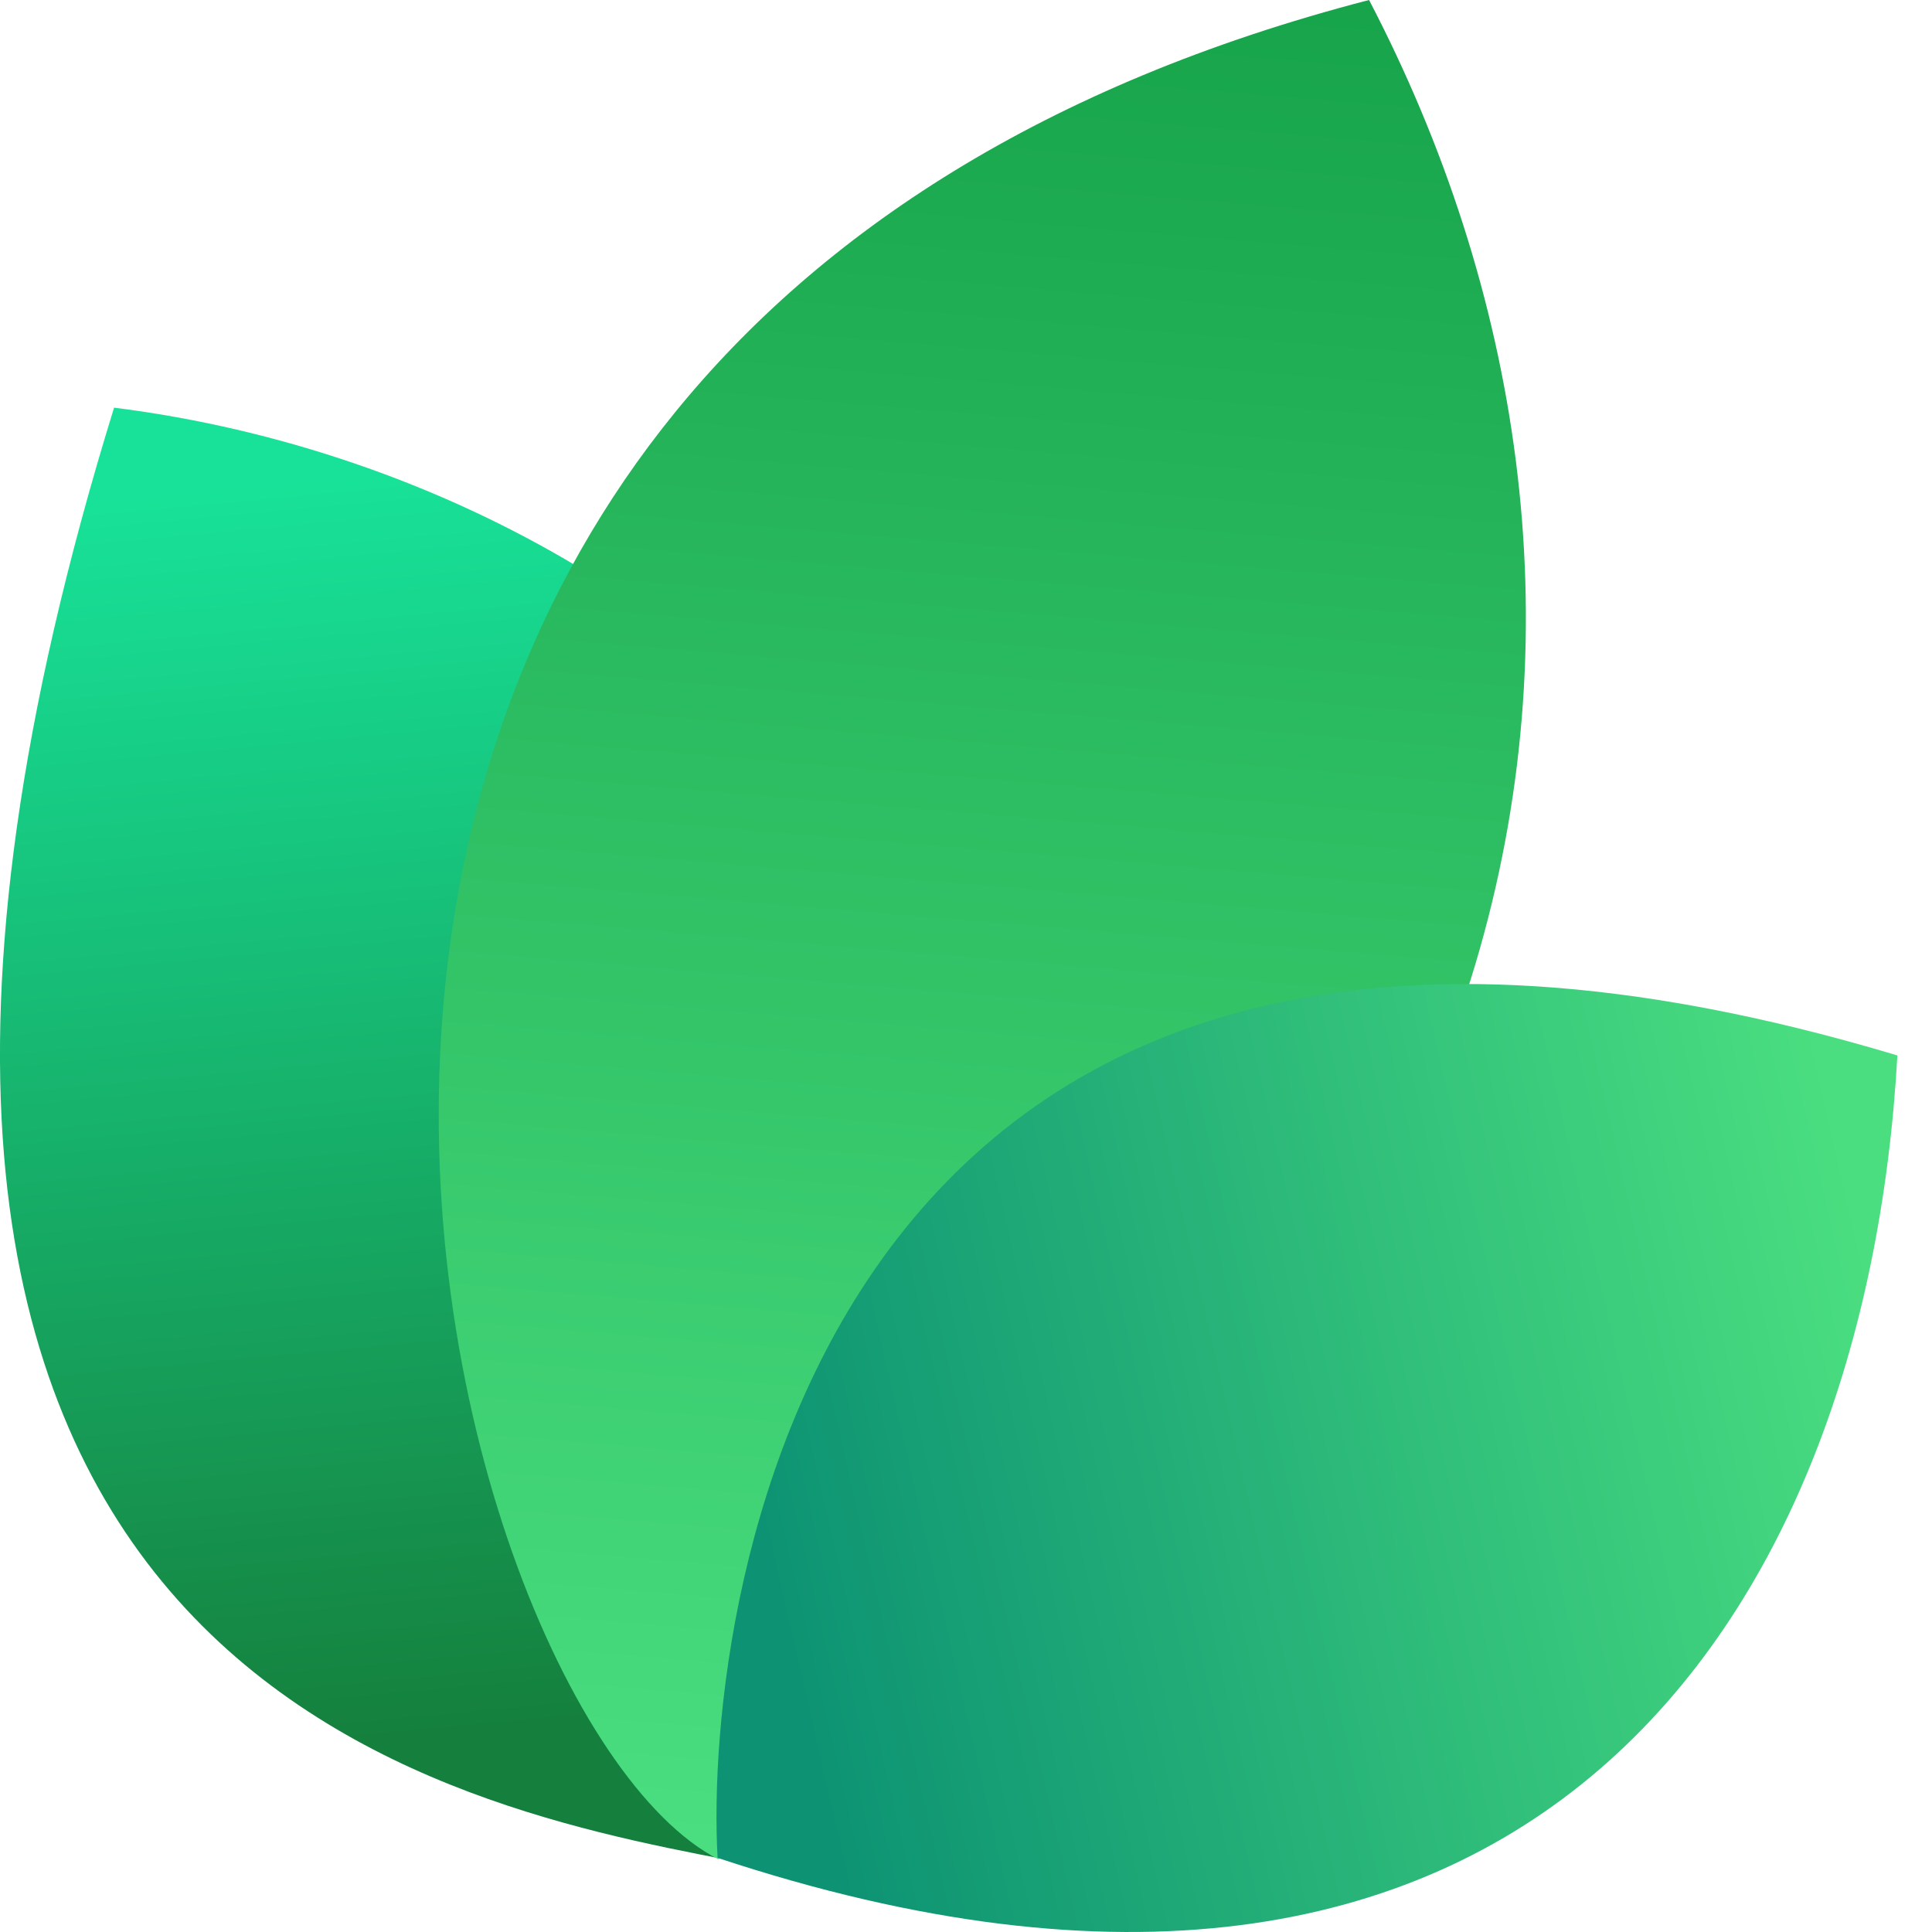
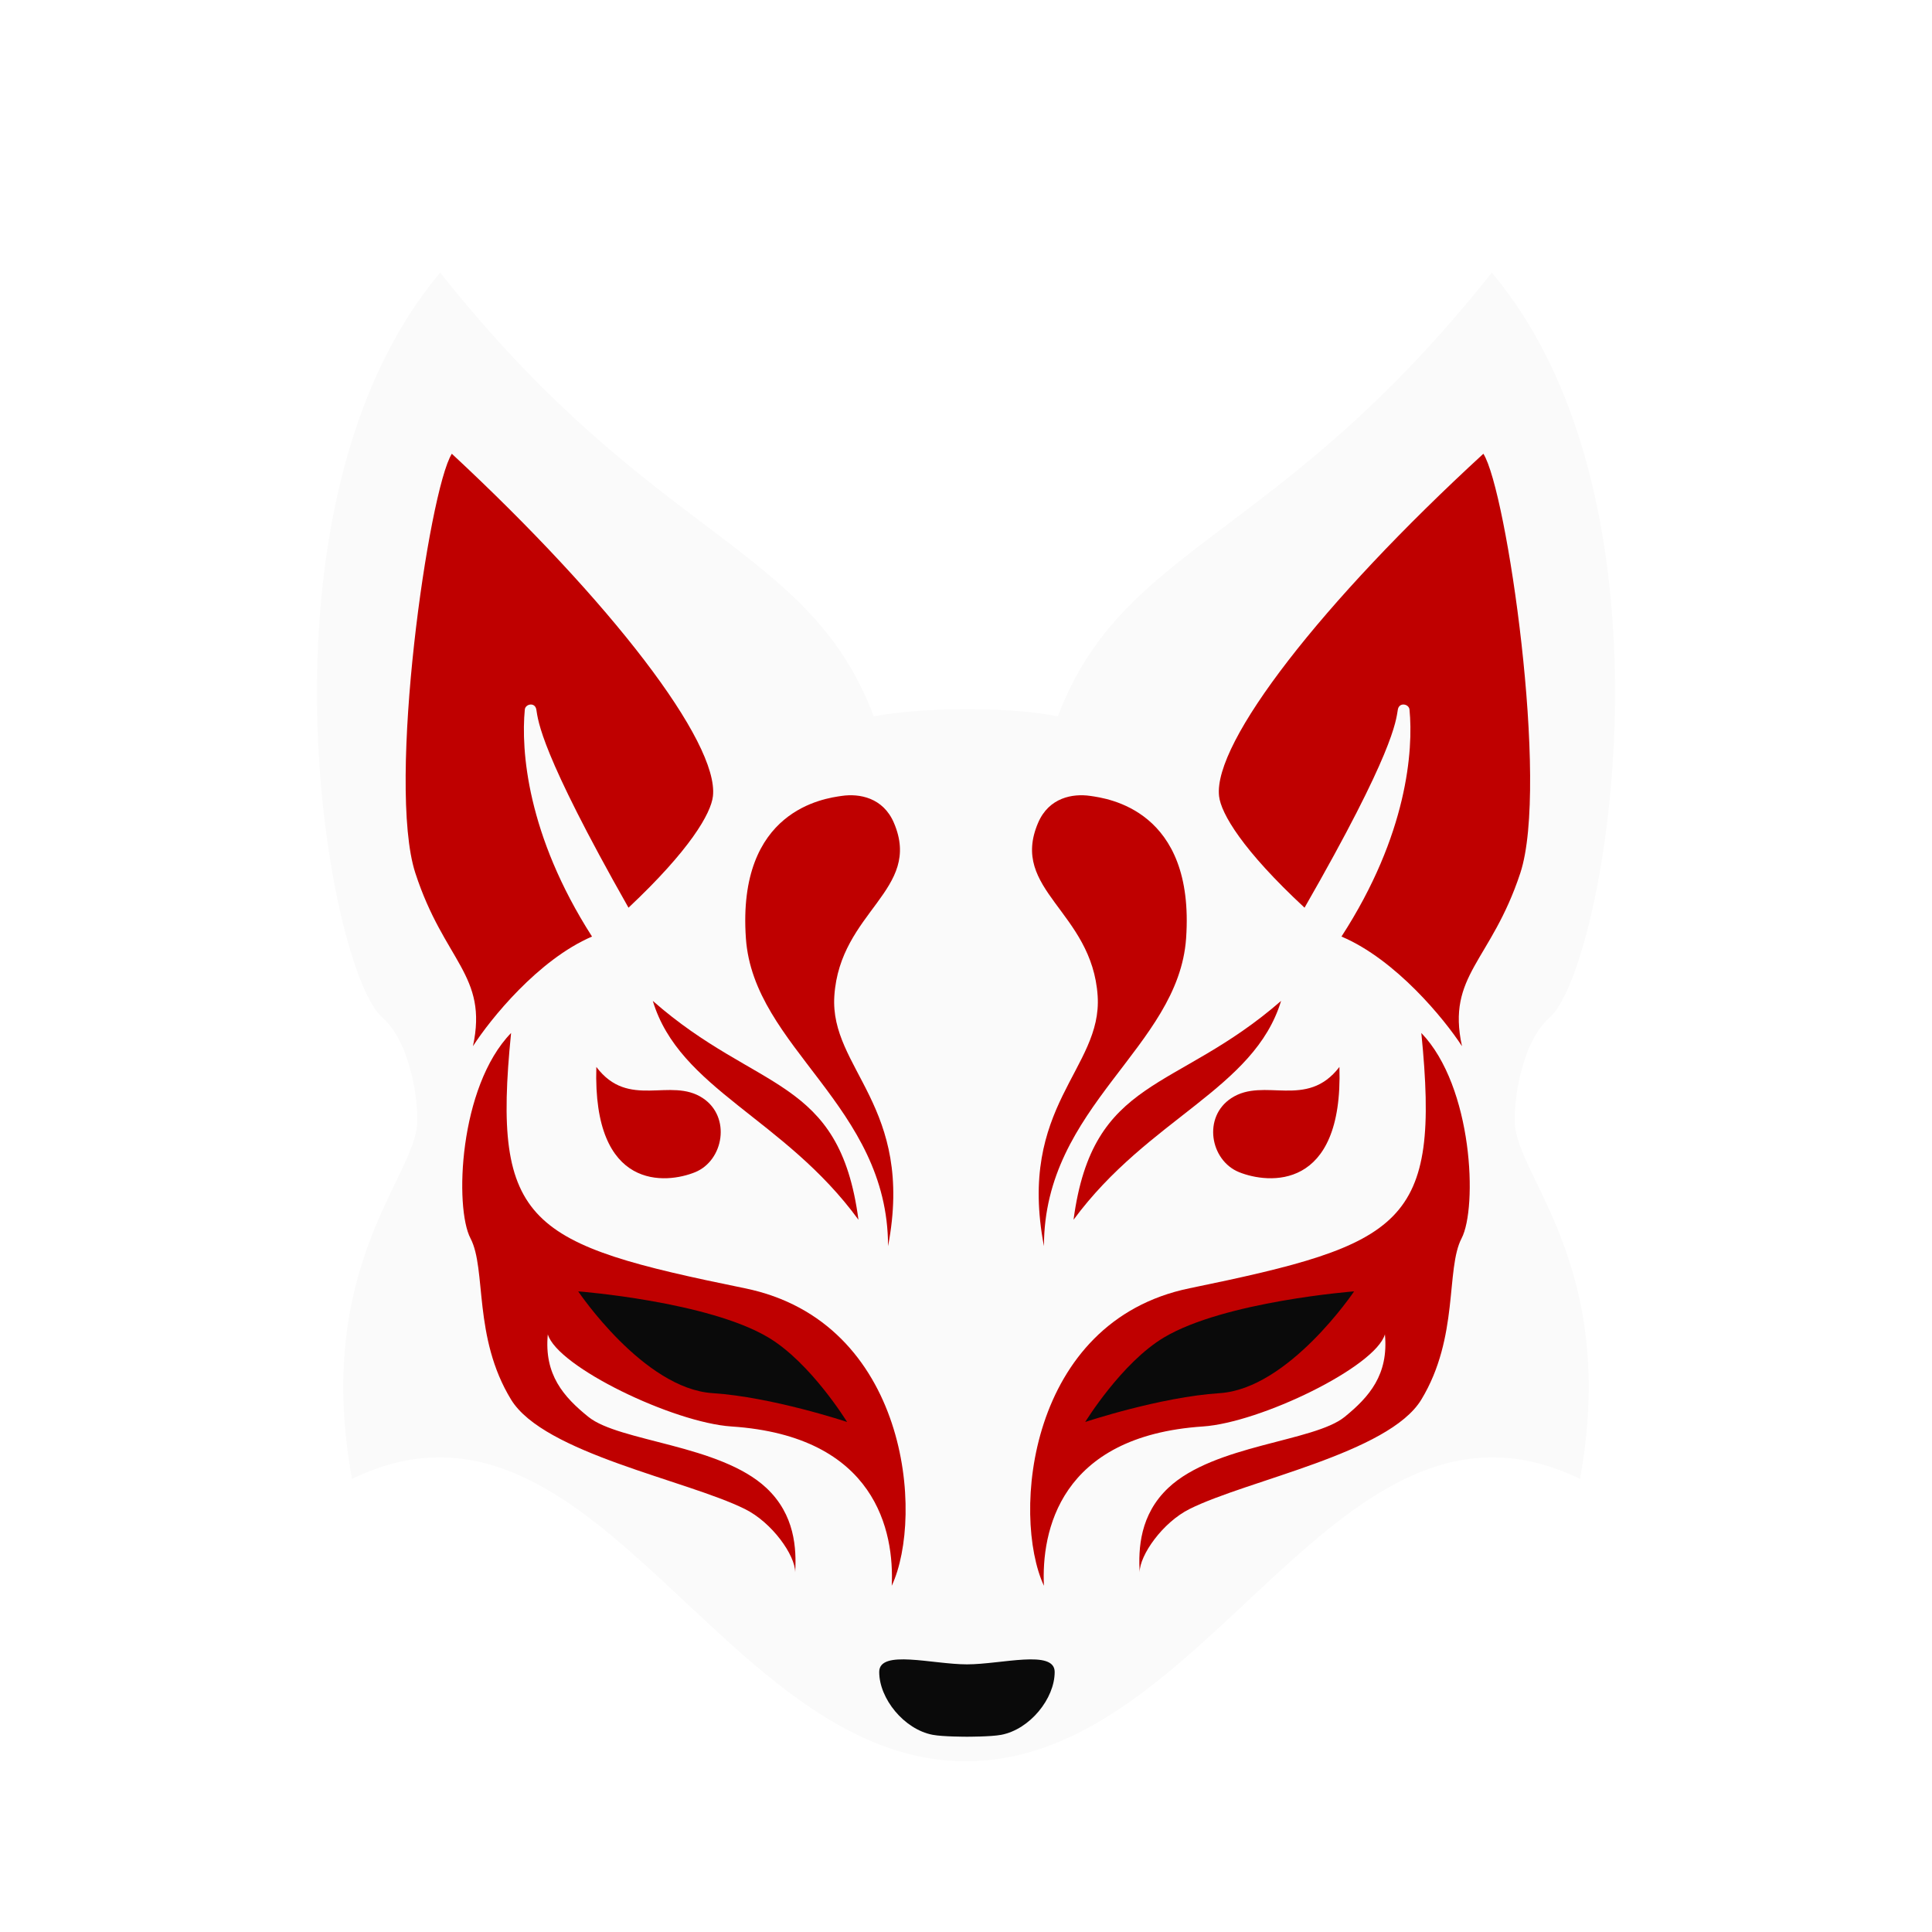
- <svg xmlns="http://www.w3.org/2000/svg" width="24" height="24" viewBox="0 0 24 24" fill="none">
-   <path d="M9.061 23.108C5.268 22.377 -3.391 20.627 1.417 5.064C9.634 6.099 16.973 14.064 9.061 23.108Z" fill="url(#paint0_linear_17557_2021)" />
-   <path d="M8.919 23.094C5.276 21.222 0.784 4.209 17.007 0C20.757 7.193 19.621 16.545 8.919 23.094Z" fill="url(#paint1_linear_17557_2021)" />
-   <path d="M8.914 23.079C8.735 19.882 10.159 9.085 23.57 13.111C23.181 20.123 18.984 26.418 8.914 23.079Z" fill="url(#paint2_linear_17557_2021)" />
-   <defs>
-     <linearGradient id="paint0_linear_17557_2021" x1="3.776" y1="5.916" x2="5.232" y2="21.559" gradientUnits="userSpaceOnUse">
-       <stop stop-color="#18E299" />
-       <stop offset="1" stop-color="#15803D" />
-     </linearGradient>
-     <linearGradient id="paint1_linear_17557_2021" x1="12.171" y1="-0.718" x2="10.19" y2="22.983" gradientUnits="userSpaceOnUse">
-       <stop stop-color="#16A34A" />
-       <stop offset="1" stop-color="#4ADE80" />
-     </linearGradient>
-     <linearGradient id="paint2_linear_17557_2021" x1="23.133" y1="15.353" x2="9.338" y2="18.52" gradientUnits="userSpaceOnUse">
-       <stop stop-color="#4ADE80" />
-       <stop offset="1" stop-color="#0D9373" />
-     </linearGradient>
-   </defs>
+ <svg xmlns="http://www.w3.org/2000/svg" width="1024" height="1024" viewBox="0 0 1024 1024" fill="none">
+   <path d="M837.451 783.843C709.343 721.74 642.044 933.5 511.902 933.5C381.76 933.5 314.657 721.74 186.549 783.843C166.214 671.857 219.824 624.008 221.118 595.503C221.796 580.571 216.441 551.269 202.817 539.509C173.331 514.057 129.612 267.686 233.319 144.5C346.176 287.029 428.531 288.047 463.1 379.673C490.551 374.583 535.287 374.583 560.705 379.673C595.274 288.047 677.824 287.029 790.681 144.5C894.388 267.686 850.669 514.057 821.183 539.509C807.559 551.269 802.204 580.571 802.882 595.503C804.176 624.008 857.786 671.857 837.451 783.843Z" fill="#FAFAFA" />
+   <path d="M630.479 682.809C744.192 659.41 763.49 649.236 753.333 547.5C780.756 575.986 783.141 640.08 774.662 656.358C766.183 672.635 773.404 708.702 753.333 741.816C736.067 770.302 661.308 784.409 630.479 799.806C616.219 806.927 604.031 824.222 604.031 833.378C603.354 820.831 604.109 802.858 619.217 788.615C643.593 765.634 696.456 764.198 712.707 750.972C725.707 740.392 736.067 728.59 734.036 707.226C728.957 724.521 668.018 754.024 637.548 756.059C561.34 761.148 551.944 812.014 553.299 840.5C536.033 803.197 544.775 700.445 630.479 682.809Z" fill="#BF0000" />
+   <path d="M394.796 682.809C280.107 659.41 260.643 649.236 270.887 547.5C243.229 575.986 240.824 640.08 249.375 656.358C257.927 672.635 250.644 708.702 270.887 741.816C288.302 770.302 363.702 784.409 394.796 799.806C409.178 806.927 421.47 824.222 421.47 833.378C422.153 820.831 421.392 802.858 406.154 788.615C381.569 765.634 328.252 764.198 311.862 750.972C298.75 740.392 288.302 728.59 290.35 707.226C295.472 724.521 356.935 754.024 387.666 756.059C464.529 761.148 474.004 812.014 472.638 840.5C490.053 803.197 481.235 700.445 394.796 682.809Z" fill="#BF0000" />
+   <path d="M652.64 582.025C670.043 570.664 692.551 588.223 709.924 565.5C711.969 631.602 672.09 627.47 656.744 621.273C641.398 615.076 637.344 592.011 652.64 582.025Z" fill="#BF0000" />
+   <path d="M372.504 582.025C355.36 570.664 333.188 588.223 316.075 565.5C314.061 631.602 353.344 627.47 368.461 621.273C383.578 615.076 387.571 592.011 372.504 582.025Z" fill="#BF0000" />
+   <path d="M569 646.5C608.722 592.57 664.741 577.307 679 530.5C622.981 579.342 579.185 570.184 569 646.5Z" fill="#BF0000" />
+   <path d="M455 646.5C415.639 592.57 360.13 577.307 346 530.5C401.509 579.342 444.907 570.184 455 646.5Z" fill="#BF0000" />
+   <path d="M581.784 527.88C584.317 566.607 539.061 586.047 553.316 660.5C553.316 586.015 624.615 555.418 628.661 497.315C633.408 429.147 586.914 423.145 577.75 421.832C568.586 420.519 555.975 422.671 550.223 436.091C534.933 471.767 578.85 483.005 581.784 527.88Z" fill="#BF0000" />
+   <path d="M442.216 527.88C439.683 566.607 484.939 586.047 470.684 660.5C470.684 586.015 399.385 555.418 395.339 497.315C390.592 429.147 437.086 423.145 446.25 421.832C455.414 420.519 468.025 422.671 473.777 436.091C489.067 471.767 445.15 483.005 442.216 527.88Z" fill="#BF0000" />
+   <path d="M530.696 919.489C525.268 920.531 512.5 920.5 512.5 920.5C512.5 920.5 499.732 920.523 494.304 919.481C479.141 916.571 466 900.303 466 886.17C466 874.059 494.272 882.14 512.5 882.142C530.728 882.143 559 874.066 559 886.178C559 900.311 545.859 916.579 530.696 919.489Z" fill="#0A0A0A" />
+   <path d="M805.791 462.747C790.337 509.643 766.642 516.779 774.884 554.5C765.612 540.227 739.855 508.623 711.009 496.39C746.036 442.357 749.127 397.5 747.066 376.091C746.773 373.046 741.572 372.013 740.885 376.091C739.855 382.208 738.825 398.519 691.434 481.097C658.491 450.513 647.163 431.143 646.129 421.968C642.901 393.422 700.743 319 786.219 240.5C798.582 259.87 821.244 415.851 805.791 462.747Z" fill="#BF0000" />
+   <path d="M220.146 462.747C235.412 509.643 258.82 516.779 250.678 554.5C259.838 540.227 285.283 508.623 313.779 496.39C279.176 442.357 276.123 397.5 278.159 376.091C278.448 373.046 283.587 372.013 284.265 376.091C285.283 382.208 286.301 398.519 333.116 481.097C365.66 450.513 376.851 431.143 377.873 421.968C381.062 393.422 323.921 319 239.48 240.5C227.268 259.87 204.88 415.851 220.146 462.747Z" fill="#BF0000" />
+   <path d="M616.931 708.882C594.441 722.283 575.195 753.671 575.195 753.671C575.195 753.671 614.895 740.438 646.451 738.402C683.097 736.038 717.707 684.451 717.707 684.451C717.707 684.451 649.07 689.73 616.931 708.882Z" fill="#0A0A0A" />
+   <path d="M407.237 708.882C429.727 722.283 448.973 753.671 448.973 753.671C448.973 753.671 409.273 740.438 377.717 738.402C341.071 736.038 306.46 684.451 306.46 684.451C306.46 684.451 375.098 689.73 407.237 708.882Z" fill="#0A0A0A" />
</svg>
